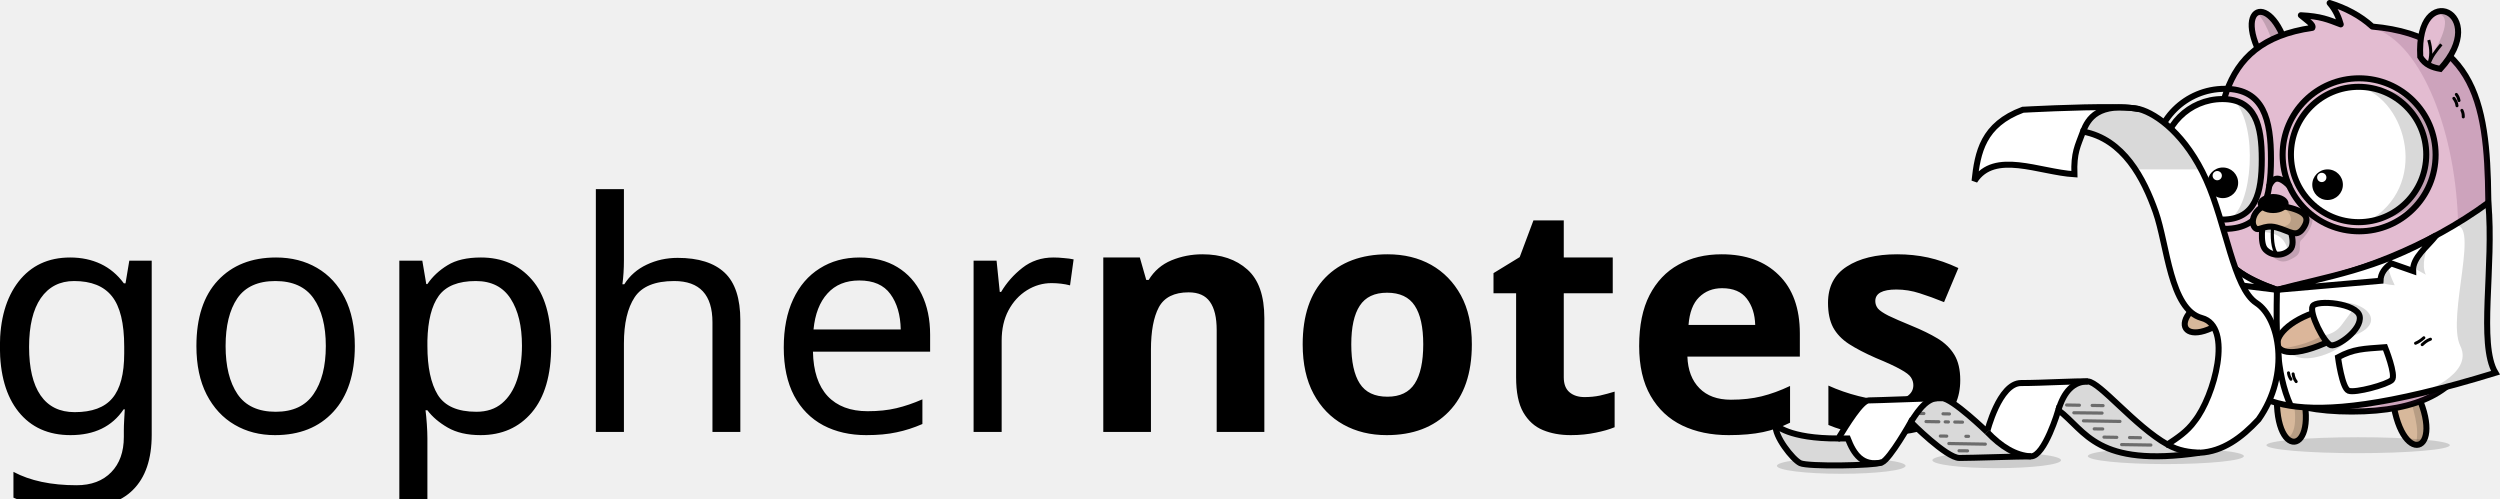
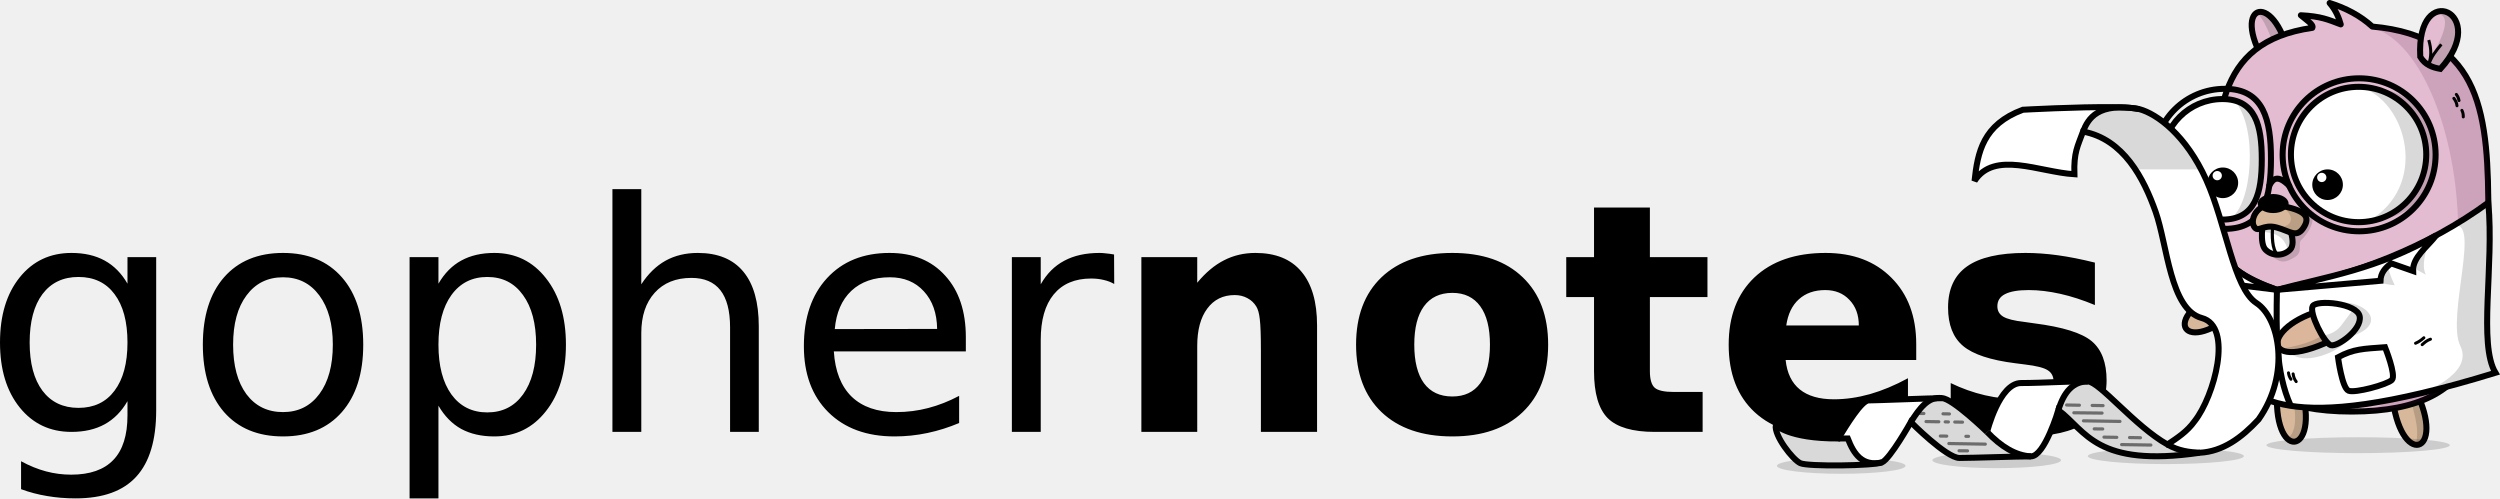
<svg xmlns="http://www.w3.org/2000/svg" width="207.366mm" height="41.338mm" viewBox="0 0 207.366 41.338" version="1.1" id="svg8778">
  <defs id="defs8772" />
  <g id="layer1" transform="translate(69.93374,-135.8996)" style="display:none;opacity:0.142" />
  <g id="layer7" style="display:inline" transform="translate(141.9004,-9.321533)">
    <path style="fill:#e3bcd1;fill-opacity:1;stroke:#000000;stroke-width:0.5;stroke-linecap:butt;stroke-linejoin:miter;stroke-miterlimit:4;stroke-dasharray:none;stroke-opacity:1" d="m 47.99,14.051 -1.67,1.002 C 42.762,9.733 46.704,8.185 47.99,14.051 Z" id="path9538" />
    <path style="display:inline;fill:#d7b89b;fill-opacity:1;stroke:#000000;stroke-width:0.5;stroke-linecap:butt;stroke-linejoin:miter;stroke-miterlimit:4;stroke-dasharray:none;stroke-opacity:1" d="m 58.437,41.664 c -0.741,-0.268 -1.348,-0.045 -1.928,0.279 0.605,6.372 4.639,5.08 1.928,-0.279 z" id="path9538-5-3" />
    <path style="display:inline;opacity:0.15;fill:#000000;fill-opacity:1;stroke:none;stroke-width:0.5;stroke-linecap:butt;stroke-linejoin:miter;stroke-miterlimit:4;stroke-dasharray:none;stroke-opacity:1" d="m 57.775,41.548 c 0.455,1.648 1.115,3.378 0.677,4.661 0.914,0.154 1.493,-1.565 -0.014,-4.545 -0.233,-0.085 -0.452,-0.116 -0.663,-0.115 z" id="path9538-5-3-2" />
    <path style="display:inline;fill:#d7b89b;fill-opacity:1;stroke:#000000;stroke-width:0.5;stroke-linecap:butt;stroke-linejoin:miter;stroke-miterlimit:4;stroke-dasharray:none;stroke-opacity:1" d="m 48.957,41.445 c -0.68,-0.398 -1.318,-0.288 -1.947,-0.074 -0.555,6.376 3.645,5.834 1.947,0.074 z" id="path9538-5-3-8" />
    <path style="display:inline;opacity:0.15;fill:#000000;fill-opacity:1;stroke:none;stroke-width:1.89;stroke-linecap:butt;stroke-linejoin:miter;stroke-miterlimit:4;stroke-dasharray:none;stroke-opacity:1" d="m 172.449,38.943 c -0.415,-0.019 -0.797,0.064 -1.143,0.232 3.595,4.257 5.175,10.081 6.67,15.971 l 3.402,-2.041 c -2.126,-9.7 -6.174,-14.037 -8.93,-14.162 z" transform="scale(0.2645833)" id="path9538-4" />
    <path style="opacity:1;fill:#e3bcd1;fill-opacity:1;stroke:#000000;stroke-width:1.89;stroke-linecap:round;stroke-linejoin:round;stroke-miterlimit:4;stroke-dasharray:none;stroke-opacity:1;paint-order:normal" d="m 194.018,36.176 c 2.063,2.396 2.909,4.725 3.483,6.696 -4.024,-1.515 -6.126,-2.518 -12.5,-2.858 1.613,1.4 4.17,2.989 3.584,3.949 -31.088,4.466 -30.465,29.022 -30.465,59.398 0,33.628 -0.521,60.889 42.832,60.889 43.353,0 42.83,-27.261 42.83,-60.889 0,-31.45 -1.539,-56.665 -36.377,-59.799 -3.833,-3.47 -8.365,-5.82 -13.387,-7.387 z" transform="scale(0.2645833)" id="path9353" />
    <path style="opacity:0.15;fill:#000000;fill-opacity:1;stroke:none;stroke-width:0.224px;stroke-linecap:butt;stroke-linejoin:miter;stroke-opacity:1" d="m 46.199,30.025 c 0.865,1.403 1.597,1.017 2.267,0.608 0.699,-0.426 0.194,-1.138 0.527,-1.413 0.333,-0.275 2.152,-2.45 -0.47,-2.653 l -2.456,0.382 z" id="path8279" />
    <path style="opacity:0.15;fill:#000000;fill-opacity:1;stroke:none;stroke-width:0.265px;stroke-linecap:butt;stroke-linejoin:miter;stroke-opacity:1" d="m 53.842,16.528 0.654,11.162 c 3.019,-0.107 6.298,-2.19 5.604,-6.341 -0.694,-4.151 -4.233,-4.882 -6.258,-4.821 z" id="path6378" />
    <path style="opacity:1;fill:#ffffff;fill-opacity:1;stroke:#000000;stroke-width:0.5;stroke-linecap:round;stroke-linejoin:round;stroke-miterlimit:4;stroke-dasharray:none;stroke-opacity:1;paint-order:normal" d="m 45.706,22.537 c 1e-6,2.761 -0.501,4.999 -3.262,4.999 -2.761,0 -4.999,-2.238 -4.999,-4.999 0,-2.761 2.238,-4.999 4.999,-4.999 2.761,0 3.262,2.238 3.262,4.999 z" id="path9334-8" />
    <circle style="opacity:1;fill:#ffffff;fill-opacity:1;stroke:#000000;stroke-width:0.5;stroke-linecap:round;stroke-linejoin:round;stroke-miterlimit:4;stroke-dasharray:none;stroke-opacity:1;paint-order:normal" id="path9334" cx="53.736" cy="22.136" r="5.613" />
    <path style="display:inline;opacity:1;fill:#ffffff;fill-opacity:1;stroke:#000000;stroke-width:0.5;stroke-linecap:butt;stroke-linejoin:miter;stroke-miterlimit:4;stroke-dasharray:none;stroke-opacity:1;paint-order:normal" d="m 45.815,27.742 c 0,0 -0.323,1.758 0.2,2.288 0.524,0.53 1.445,0.58 2.038,5e-6 0.593,-0.58 -0.267,-2.389 -0.267,-2.389 z" id="path9476" />
    <path style="display:inline;opacity:1;fill:none;fill-opacity:1;stroke:#000000;stroke-width:0.5;stroke-linecap:round;stroke-linejoin:round;stroke-miterlimit:4;stroke-dasharray:none;stroke-opacity:1;paint-order:normal" d="m 46.468,22.497 c 1e-6,3.208 -0.588,5.808 -3.827,5.808 -3.239,0 -5.865,-2.6 -5.865,-5.808 0,-3.208 2.626,-5.808 5.865,-5.808 3.239,0 3.827,2.6 3.827,5.808 z" id="path9334-8-8" />
    <path style="opacity:0.15;fill:#000000;fill-opacity:1;stroke:none;stroke-width:0.5;stroke-linecap:butt;stroke-linejoin:miter;stroke-miterlimit:4;stroke-dasharray:none;stroke-opacity:1" d="m 45.869,26.445 -0.629,0.334 c 0,0 -0.096,0.852 -0.066,1.763 1.263,-0.003 2.43,0.14 2.711,1.641 0.131,-0.18 0.245,-0.395 0.336,-0.646 C 48.627,28.424 45.869,26.445 45.869,26.445 Z" id="path7331-4" />
    <path style="display:inline;opacity:1;fill:#d7b89b;fill-opacity:1;stroke:#000000;stroke-width:0.5;stroke-linecap:round;stroke-linejoin:round;stroke-miterlimit:4;stroke-dasharray:none;stroke-opacity:1;paint-order:normal" d="m 49.242,28.094 c -0.613,1.062 -1.156,0.403 -2.311,0.094 -1.155,-0.309 -1.527,0.511 -1.876,-0.094 -0.349,-0.605 0.313,-2.095 2.01,-1.761 1.696,0.334 2.79,0.699 2.177,1.761 z" id="path9458-8" />
    <ellipse style="opacity:1;fill:#000000;fill-opacity:1;stroke:none;stroke-width:0.657;stroke-linecap:round;stroke-linejoin:round;stroke-miterlimit:4;stroke-dasharray:none;stroke-opacity:1;paint-order:normal" id="path9458" cx="46.65" cy="26.204" rx="1.279" ry="0.79" />
    <path style="display:inline;opacity:0.15;fill:#521745;fill-opacity:1;stroke:none;stroke-width:0.5;stroke-linecap:round;stroke-linejoin:round;stroke-miterlimit:4;stroke-dasharray:none;stroke-opacity:1;paint-order:normal" d="m 54.213,11.481 c 8.469,1.024 12.123,28.702 0,31.956 10.417,-0.433 10.287,-7.471 10.287,-16.089 0,-8.515 -0.431,-15.299 -10.287,-15.867 z" id="path9353-1" />
    <path style="display:inline;fill:#e3bcd1;fill-opacity:1;stroke:#000000;stroke-width:0.5;stroke-linecap:butt;stroke-linejoin:miter;stroke-miterlimit:4;stroke-dasharray:none;stroke-opacity:1" d="m 58.851,14.033 c 0.405,0.676 1.016,0.887 1.67,1.002 4.226,-4.619 -2.022,-7.503 -1.67,-1.002 z" id="path9538-5" />
    <path style="display:inline;fill:#d7b89b;fill-opacity:1;stroke:#000000;stroke-width:0.5;stroke-linecap:butt;stroke-linejoin:miter;stroke-miterlimit:4;stroke-dasharray:none;stroke-opacity:1" d="m 42.644,33.363 c 0.732,0.293 1.037,0.863 1.254,1.491 -4.69,4.356 -6.843,0.708 -1.254,-1.491 z" id="path9538-5-3-7-3" />
    <circle style="display:inline;opacity:1;fill:#000000;fill-opacity:1;stroke:none;stroke-width:0.113;stroke-linecap:round;stroke-linejoin:round;stroke-miterlimit:4;stroke-dasharray:none;stroke-opacity:1;paint-order:normal" id="path9334-0" cx="51.164" cy="24.641" r="1.27" />
    <circle style="display:inline;opacity:1;fill:#000000;fill-opacity:1;stroke:none;stroke-width:0.113;stroke-linecap:round;stroke-linejoin:round;stroke-miterlimit:4;stroke-dasharray:none;stroke-opacity:1;paint-order:normal" id="path9334-0-3" cx="42.476" cy="24.485" r="1.27" />
    <path style="display:inline;opacity:0.15;fill:#000000;fill-opacity:1;stroke:none;stroke-width:0.5;stroke-linecap:round;stroke-linejoin:round;stroke-miterlimit:4;stroke-dasharray:none;stroke-opacity:1;paint-order:normal" d="m 53.842,16.528 c 3.956,1.16 5.773,8.291 0.654,11.162 2.778,-0.38 4.85,-2.751 4.853,-5.555 -0.002,-3.057 -2.45,-5.55 -5.507,-5.607 z" id="path9334-5" />
    <circle style="display:inline;opacity:1;fill:#ffffff;fill-opacity:1;stroke:none;stroke-width:0.034;stroke-linecap:round;stroke-linejoin:round;stroke-miterlimit:4;stroke-dasharray:none;stroke-opacity:1;paint-order:normal" id="path9334-0-4" cx="50.681" cy="24.04" r="0.385" />
    <circle style="display:inline;opacity:1;fill:#ffffff;fill-opacity:1;stroke:none;stroke-width:0.034;stroke-linecap:round;stroke-linejoin:round;stroke-miterlimit:4;stroke-dasharray:none;stroke-opacity:1;paint-order:normal" id="path9334-0-4-5" cx="42.011" cy="23.89" r="0.385" />
    <path style="fill:none;stroke:#000000;stroke-width:0.265px;stroke-linecap:butt;stroke-linejoin:miter;stroke-opacity:1" d="m 46.598,28.125 c -0.046,0.75 -0.046,1.893 0.416,2.323" id="path5455" />
    <path style="display:inline;opacity:0.15;fill:#000000;fill-opacity:1;stroke:none;stroke-width:1.89;stroke-linecap:butt;stroke-linejoin:miter;stroke-miterlimit:4;stroke-dasharray:none;stroke-opacity:1" d="m 182.355,155.301 c 0.023,6.099 2.578,14.049 -1.324,17.279 3.537,2.871 7.925,-3.053 4.006,-16.344 -0.913,-0.534 -1.804,-0.817 -2.682,-0.936 z" transform="scale(0.2645833)" id="path9538-5-3-8-7" />
    <path style="fill:#ffffff;fill-opacity:1;stroke:#000000;stroke-width:0.5;stroke-linecap:butt;stroke-linejoin:miter;stroke-miterlimit:4;stroke-dasharray:none;stroke-opacity:1" d="m 64.497,26.132 c -5.002,3.641 -10.894,5.981 -17.534,7.229 -2.547,-0.913 -4.563,-2.072 -5.125,-4.111 -0.148,4.338 1.76,7.445 0.603,10.886 2.831,1.872 4.561,5.663 22.647,0.106 -1.434,-2.392 -0.105,-8.847 -0.591,-14.11 z" id="path5457" />
    <path style="opacity:0.15;fill:#000000;fill-opacity:1;stroke:none;stroke-width:0.265px;stroke-linecap:butt;stroke-linejoin:miter;stroke-opacity:1" d="m 53.039,31.841 c 1.231,0.38 1.884,0.985 3.693,1.141 -0.328,-0.691 -0.634,-1.457 -0.581,-2.202 l 0.436,-0.174 2.725,1.5 c -0.394,-0.826 0.005,-1.901 0.294,-2.94 z" id="path6461" />
    <path style="fill:#ffffff;fill-opacity:1;stroke:#000000;stroke-width:0.5;stroke-linecap:butt;stroke-linejoin:miter;stroke-miterlimit:4;stroke-dasharray:none;stroke-opacity:1" d="m 46.963,33.361 8.588,-0.749 c 0.014,-0.623 0.375,-1.072 0.892,-1.444 l 1.813,0.633 c -0.052,-1.134 1.177,-1.994 1.918,-2.958 -4.817,2.814 -9.249,3.458 -13.211,4.517 z" id="path5475" />
    <path style="fill:#ffffff;fill-opacity:1;stroke:#000000;stroke-width:0.5;stroke-linecap:butt;stroke-linejoin:miter;stroke-miterlimit:4;stroke-dasharray:none;stroke-opacity:1" d="m 46.963,33.361 -3.566,-0.438 -0.163,-0.887 -0.805,-0.105 -0.59,-2.681 c 0.933,2.426 2.959,3.363 5.125,4.111 z" id="path5477" />
    <path style="opacity:0.15;fill:#000000;fill-opacity:1;stroke:none;stroke-width:0.197px;stroke-linecap:butt;stroke-linejoin:miter;stroke-opacity:1" d="m 53.433,36.828 c -0.802,1.144 -1.705,1.686 -2.844,2.022 -1.451,0.428 -3.084,0.285 -3.197,-1.953 z" id="path7161" />
    <path style="opacity:1;fill:#dbb69a;fill-opacity:1;stroke:#000000;stroke-width:0.5;stroke-linecap:butt;stroke-linejoin:miter;stroke-miterlimit:4;stroke-dasharray:none;stroke-opacity:1" d="m 50.958,34.987 c -5.478,1.363 -5.395,5.636 1.069,2.288 -0.348,-1.057 -0.664,-1.577 -1.069,-2.288 z" id="path7191" />
    <path style="opacity:0.15;fill:#000000;fill-opacity:1;stroke:none;stroke-width:0.371;stroke-linecap:butt;stroke-linejoin:miter;stroke-miterlimit:4;stroke-dasharray:none;stroke-opacity:1" d="m 51.564,36.107 c -0.31,0.997 -1.699,1.731 -4.331,2.161 0.555,0.471 2.132,0.386 4.794,-0.993 -0.157,-0.477 -0.308,-0.843 -0.463,-1.168 z" id="path7191-7" />
    <path style="opacity:0.15;fill:#000000;fill-opacity:1;stroke:none;stroke-width:1px;stroke-linecap:butt;stroke-linejoin:miter;stroke-opacity:1" d="m 195.281,130.338 0.002,0.008 c 3.732,0.435 7.722,1.791 8.15,4.051 0.423,2.235 -2.244,3.862 -3.949,6.721 l 0.004,0.008 c 14.614,-4.138 5.073,-12.707 -4.207,-10.787 z" transform="scale(0.2645833)" id="path6443" />
    <path style="opacity:1;fill:#ffffff;fill-opacity:1;stroke:#000000;stroke-width:0.5;stroke-linecap:butt;stroke-linejoin:round;stroke-miterlimit:4;stroke-dasharray:none;stroke-opacity:1" d="m 49.929,34.714 c -0.316,0.55 0.956,3.082 1.507,3.241 0.551,0.159 2.597,-1.3 2.39,-2.395 -0.208,-1.096 -3.58,-1.396 -3.896,-0.845 z" id="path7191-90" />
    <path style="opacity:0.15;fill:#000000;fill-opacity:1;stroke:none;stroke-width:0.452;stroke-linecap:butt;stroke-linejoin:round;stroke-miterlimit:4;stroke-dasharray:none;stroke-opacity:1" d="m 53.317,34.965 c 0,0 -0.315,0.384 -0.976,1.291 -0.661,0.907 -1.626,0.885 -1.626,0.885 0.036,0.024 0.689,0.804 0.721,0.813 0.551,0.159 2.597,-1.3 2.39,-2.395 -0.068,-0.359 0.021,-0.408 -0.508,-0.594 z" id="path7191-90-8" />
    <path style="opacity:1;fill:#ffffff;fill-opacity:1;stroke:#000000;stroke-width:0.5;stroke-linecap:butt;stroke-linejoin:miter;stroke-miterlimit:4;stroke-dasharray:none;stroke-opacity:1" d="m 56.5,40.835 c -0.374,0.38 -3.043,1.111 -3.592,0.898 -0.549,-0.213 -0.878,-2.779 -0.878,-2.779 1.314,-0.703 2.092,-0.697 3.9,-0.833 0,0 0.943,2.334 0.57,2.714 z" id="path7226" />
    <path style="fill:none;stroke:#000000;stroke-width:0.5;stroke-linecap:butt;stroke-linejoin:miter;stroke-miterlimit:4;stroke-dasharray:none;stroke-opacity:1" d="m 46.963,33.361 c -0.056,3.409 -0.126,6.824 1.15,9.625" id="path6214" />
    <path style="display:inline;opacity:0.15;fill:#000000;fill-opacity:1;stroke:none;stroke-width:1.89;stroke-linecap:butt;stroke-linejoin:miter;stroke-miterlimit:4;stroke-dasharray:none;stroke-opacity:1" d="m 243.768,98.768 c -0.313,0.584 -5.332,3.444 -11.474,7.514 9.749,-3.976 -1.805,28.299 2.68,37.364 4.484,9.065 -12.641,14.943 -12.641,14.943 4.764,-1.261 18.127,-4.791 23.668,-6.493 -5.419,-9.04 -0.398,-33.438 -2.232,-53.328 z" transform="scale(0.2645833)" id="path5457-4" />
    <path style="opacity:1;fill:none;stroke:#000000;stroke-width:0.25;stroke-linecap:round;stroke-linejoin:miter;stroke-miterlimit:4;stroke-dasharray:none;stroke-opacity:1" d="m 61.844,17.154 c 0.109,0.144 0.174,0.264 0.222,0.506" id="path7247-9-8-8-9" />
    <path style="opacity:1;fill:none;stroke:#000000;stroke-width:0.25;stroke-linecap:round;stroke-linejoin:miter;stroke-miterlimit:4;stroke-dasharray:none;stroke-opacity:1" d="m 61.638,17.478 c 0.124,0.167 0.237,0.367 0.261,0.615" id="path7247-9-8-9-2-1" />
    <path style="opacity:1;fill:none;stroke:#000000;stroke-width:0.25;stroke-linecap:round;stroke-linejoin:miter;stroke-miterlimit:4;stroke-dasharray:none;stroke-opacity:1" d="m 62.306,18.476 c 0.077,0.163 0.117,0.294 0.114,0.541" id="path7247-9-8-8-9-5" />
    <path style="opacity:1;fill:none;stroke:#000000;stroke-width:0.25;stroke-linecap:round;stroke-linejoin:miter;stroke-miterlimit:4;stroke-dasharray:none;stroke-opacity:1" d="M 59.01,37.911 C 59.202,37.739 59.387,37.563 59.698,37.456" id="path7247" />
    <path style="opacity:1;fill:none;stroke:#000000;stroke-width:0.25;stroke-linecap:round;stroke-linejoin:miter;stroke-miterlimit:4;stroke-dasharray:none;stroke-opacity:1" d="m 58.462,37.793 c 0.243,-0.103 0.472,-0.258 0.688,-0.455" id="path7247-9" />
    <path style="opacity:1;fill:none;stroke:#000000;stroke-width:0.25;stroke-linecap:round;stroke-linejoin:miter;stroke-miterlimit:4;stroke-dasharray:none;stroke-opacity:1" d="m 47.922,40.248 c 0.024,0.184 0.064,0.319 0.203,0.53" id="path7247-9-8-8" />
    <path style="opacity:1;fill:none;stroke:#000000;stroke-width:0.25;stroke-linecap:round;stroke-linejoin:miter;stroke-miterlimit:4;stroke-dasharray:none;stroke-opacity:1" d="m 48.306,40.335 c 0.03,0.211 0.092,0.44 0.254,0.638" id="path7247-9-8-9-2" />
    <path style="display:inline;opacity:0.15;fill:#110c07;fill-opacity:1;stroke:none;stroke-width:1.89;stroke-linecap:round;stroke-linejoin:round;stroke-miterlimit:4;stroke-dasharray:none;stroke-opacity:1;paint-order:normal" d="m 177.602,99.488 c 3.771,0.817 7.372,6.709 0,7.117 4.204,1.193 6.237,3.516 8.512,-0.424 2.317,-4.013 -1.817,-5.392 -8.229,-6.654 -0.098,-0.019 -0.187,-0.023 -0.283,-0.039 z" transform="scale(0.2645833)" id="path9458-8-6" />
    <path style="display:inline;opacity:0.15;fill:#000000;fill-opacity:1;stroke:none;stroke-width:1.89;stroke-linecap:round;stroke-linejoin:round;stroke-miterlimit:4;stroke-dasharray:none;stroke-opacity:1;paint-order:normal" d="m 164.113,66.715 c 7.603,8.324 5.72,32.944 -1.393,37.197 8.412,-1.19 10.025,-9.121 10.025,-18.734 0,-9.058 -1.431,-16.623 -8.633,-18.463 z" transform="scale(0.2645833)" id="path9334-8-9" />
    <path style="display:inline;opacity:0.15;fill:#000000;fill-opacity:1;stroke:none;stroke-width:0.5;stroke-linecap:butt;stroke-linejoin:miter;stroke-miterlimit:4;stroke-dasharray:none;stroke-opacity:1" d="m 61.214,10.286 c -0.195,0.009 -0.415,0.101 -0.642,0.275 0.827,0.337 0.009,2.384 -1.27,3.993 0.204,0.074 1.001,0.442 1.22,0.481 2.001,-2.993 1.63,-4.792 0.692,-4.749 z" id="path9538-5-4" />
    <path style="opacity:1;fill:none;stroke:#000000;stroke-width:0.25;stroke-linecap:butt;stroke-linejoin:miter;stroke-miterlimit:4;stroke-dasharray:none;stroke-opacity:1" d="m 59.556,12.642 c 0.237,0.813 0.203,1.322 0.013,2.008 0.228,-0.67 0.541,-1.047 1.028,-1.649" id="path7033" />
    <circle style="display:inline;opacity:1;fill:none;fill-opacity:1;stroke:#000000;stroke-width:0.5;stroke-linecap:round;stroke-linejoin:round;stroke-miterlimit:4;stroke-dasharray:none;stroke-opacity:1;paint-order:normal" id="path9334-08" cx="53.78" cy="22.162" r="6.345" />
    <path style="fill:none;stroke:#000000;stroke-width:0.5;stroke-linecap:round;stroke-linejoin:miter;stroke-miterlimit:4;stroke-dasharray:none;stroke-opacity:1" d="m 46.334,24.701 c 0.304,-0.534 0.661,-0.95 1.646,0.033" id="path6493" />
    <ellipse style="opacity:0.15;fill:#000000;fill-opacity:1;stroke:none;stroke-width:0.5;stroke-linecap:round;stroke-linejoin:round;stroke-miterlimit:4;stroke-dasharray:none;stroke-dashoffset:0;stroke-opacity:1;paint-order:normal" id="path6588" cx="53.698" cy="46.249" rx="7.607" ry="0.661" />
    <ellipse style="display:inline;opacity:0.15;fill:#000000;fill-opacity:1;stroke:none;stroke-width:0.461;stroke-linecap:round;stroke-linejoin:round;stroke-miterlimit:4;stroke-dasharray:none;stroke-dashoffset:0;stroke-opacity:1;paint-order:normal" id="path6588-4" cx="37.749" cy="47.155" rx="6.471" ry="0.661" />
    <ellipse style="display:inline;opacity:0.15;fill:#000000;fill-opacity:1;stroke:none;stroke-width:0.419;stroke-linecap:round;stroke-linejoin:round;stroke-miterlimit:4;stroke-dasharray:none;stroke-dashoffset:0;stroke-opacity:1;paint-order:normal" id="path6588-4-0" cx="23.72" cy="47.493" rx="5.335" ry="0.661" />
    <ellipse style="display:inline;opacity:0.15;fill:#000000;fill-opacity:1;stroke:none;stroke-width:0.419;stroke-linecap:round;stroke-linejoin:round;stroke-miterlimit:4;stroke-dasharray:none;stroke-dashoffset:0;stroke-opacity:1;paint-order:normal" id="path6588-4-0-5" cx="10.824" cy="47.961" rx="5.335" ry="0.661" />
  </g>
  <g id="layer6" style="display:inline" transform="translate(141.9004,-9.321533)">
-     <text xml:space="preserve" style="font-style:normal;font-weight:normal;font-size:26.506px;line-height:1.25;font-family:sans-serif;letter-spacing:0px;word-spacing:0px;fill:#000000;fill-opacity:1;stroke:none;stroke-width:0.663" x="-143.363" y="45.146" id="text4656">
-       <tspan id="tspan4654" x="-143.363" y="45.146" style="font-style:normal;font-variant:normal;font-weight:normal;font-stretch:normal;font-family:Ubuntu;-inkscape-font-specification:Ubuntu;stroke-width:0.663">gopher<tspan style="font-style:normal;font-variant:normal;font-weight:bold;font-stretch:normal;font-family:Ubuntu;-inkscape-font-specification:'Ubuntu Bold'" id="tspan4576">notes</tspan>
-       </tspan>
-     </text>
+     <path style="font-style:normal;font-variant:normal;font-weight:normal;font-stretch:normal;font-size:medium;line-height:1.25;font-family:Ubuntu;-inkscape-font-specification:Ubuntu;letter-spacing:0px;word-spacing:0px;fill:#000000;fill-opacity:1;stroke:none;stroke-width:2.504" d="M 191.994 59.287 L 191.994 135.4 L 201.043 135.4 L 201.043 104.438 C 201.043 99.089 202.445 94.866 205.25 91.768 C 208.054 88.67 211.887 87.121 216.746 87.121 C 220.79 87.121 223.822 88.408 225.844 90.984 C 227.866 93.561 228.877 97.442 228.877 102.627 L 228.877 135.4 L 237.877 135.4 L 237.877 102.334 C 237.877 94.768 236.264 89.045 233.035 85.164 C 229.807 81.251 225.046 79.295 218.752 79.295 C 214.937 79.295 211.56 80.11 208.625 81.74 C 205.723 83.371 203.195 85.833 201.043 89.127 L 201.043 59.287 L 191.994 59.287 z M 499.723 65.061 L 499.723 80.615 L 491.016 80.615 L 491.016 93.137 L 499.723 93.137 L 499.723 116.373 C 499.723 123.286 501.158 128.193 504.027 131.096 C 506.93 133.965 511.839 135.4 518.752 135.4 L 533.77 135.4 L 533.77 122.879 L 524.768 122.879 C 521.767 122.879 519.763 122.439 518.752 121.559 C 517.741 120.645 517.236 118.917 517.236 116.373 L 517.236 93.137 L 535.285 93.137 L 535.285 80.615 L 517.236 80.615 L 517.236 65.061 L 499.723 65.061 z M 22.404 79.295 C 15.687 79.295 10.273 81.855 6.164 86.975 C 2.055 92.094 0 98.894 0 107.373 C 0 115.819 2.055 122.601 6.164 127.721 C 10.273 132.841 15.687 135.4 22.404 135.4 C 26.448 135.4 29.92 134.602 32.822 133.004 C 35.725 131.406 38.106 128.992 39.965 125.764 L 39.965 130.215 C 39.965 136.443 38.497 141.091 35.562 144.156 C 32.628 147.254 28.207 148.805 22.305 148.805 C 19.631 148.805 17.006 148.462 14.43 147.777 C 11.853 147.093 9.245 146.033 6.604 144.598 L 6.604 153.354 C 9.245 154.332 11.969 155.049 14.773 155.506 C 17.578 155.995 20.561 156.238 23.725 156.238 C 32.269 156.238 38.61 153.956 42.752 149.391 C 46.893 144.858 48.965 137.928 48.965 128.602 L 48.965 80.615 L 39.965 80.615 L 39.965 88.932 C 38.106 85.703 35.725 83.289 32.822 81.691 C 29.92 80.093 26.448 79.295 22.404 79.295 z M 88.732 79.295 C 80.873 79.295 74.71 81.839 70.242 86.926 C 65.807 92.013 63.59 99.056 63.59 108.057 C 63.59 117.025 65.807 124.07 70.242 129.189 C 74.71 134.277 80.873 136.82 88.732 136.82 C 96.559 136.82 102.706 134.277 107.174 129.189 C 111.641 124.07 113.875 117.025 113.875 108.057 C 113.875 99.056 111.641 92.013 107.174 86.926 C 102.706 81.839 96.559 79.295 88.732 79.295 z M 154.965 79.295 C 150.954 79.295 147.498 80.093 144.596 81.691 C 141.726 83.257 139.345 85.671 137.453 88.932 L 137.453 80.615 L 128.404 80.615 L 128.404 156.238 L 137.453 156.238 L 137.453 127.184 C 139.345 130.445 141.726 132.873 144.596 134.471 C 147.498 136.036 150.954 136.82 154.965 136.82 C 161.617 136.82 167.015 134.177 171.156 128.895 C 175.33 123.612 177.418 116.666 177.418 108.057 C 177.418 99.447 175.33 92.502 171.156 87.219 C 167.015 81.936 161.617 79.295 154.965 79.295 z M 278.869 79.295 C 270.651 79.295 264.113 81.936 259.254 87.219 C 254.428 92.469 252.014 99.579 252.014 108.547 C 252.014 117.221 254.557 124.102 259.645 129.189 C 264.764 134.277 271.694 136.82 280.434 136.82 C 283.923 136.82 287.364 136.462 290.756 135.744 C 294.147 135.027 297.457 133.983 300.686 132.613 L 300.686 124.102 C 297.49 125.797 294.261 127.068 291 127.916 C 287.772 128.764 284.429 129.189 280.973 129.189 C 275.005 129.189 270.341 127.574 266.982 124.346 C 263.656 121.085 261.798 116.356 261.406 110.16 L 302.789 110.16 L 302.789 105.758 C 302.789 97.605 300.637 91.164 296.332 86.436 C 292.06 81.674 286.239 79.295 278.869 79.295 z M 344.709 79.295 C 340.372 79.295 336.687 80.11 333.654 81.74 C 330.622 83.338 328.159 85.801 326.268 89.127 L 326.268 80.615 L 317.219 80.615 L 317.219 135.4 L 326.268 135.4 L 326.268 106.541 C 326.268 100.345 327.621 95.6 330.328 92.307 C 333.067 88.98 336.981 87.316 342.068 87.316 C 343.503 87.316 344.806 87.464 345.98 87.758 C 347.187 88.019 348.296 88.442 349.307 89.029 L 349.258 79.783 C 348.345 79.62 347.514 79.507 346.764 79.441 C 346.014 79.344 345.329 79.295 344.709 79.295 z M 393.576 79.295 C 389.989 79.295 386.712 80.061 383.744 81.594 C 380.777 83.094 377.972 85.441 375.33 88.637 L 375.33 80.615 L 357.818 80.615 L 357.818 135.4 L 375.33 135.4 L 375.33 108.447 C 375.33 103.458 376.374 99.562 378.461 96.758 C 380.548 93.921 383.418 92.502 387.07 92.502 C 388.57 92.502 389.908 92.828 391.082 93.48 C 392.256 94.1 393.184 94.98 393.869 96.121 C 394.391 96.969 394.75 98.29 394.945 100.084 C 395.174 101.878 395.289 105.139 395.289 109.867 L 395.289 129.971 L 395.289 135.4 L 412.898 135.4 L 412.898 102.041 C 412.898 94.638 411.251 88.996 407.957 85.115 C 404.696 81.235 399.903 79.295 393.576 79.295 z M 455.309 79.295 C 445.852 79.295 438.448 81.839 433.1 86.926 C 427.784 92.013 425.127 99.056 425.127 108.057 C 425.127 117.057 427.784 124.102 433.1 129.189 C 438.448 134.277 445.852 136.82 455.309 136.82 C 464.733 136.82 472.086 134.277 477.369 129.189 C 482.685 124.102 485.342 117.057 485.342 108.057 C 485.342 99.056 482.685 92.013 477.369 86.926 C 472.086 81.839 464.733 79.295 455.309 79.295 z M 572.314 79.295 C 562.857 79.295 555.423 81.855 550.01 86.975 C 544.629 92.094 541.938 99.121 541.938 108.057 C 541.938 117.155 544.678 124.232 550.156 129.287 C 555.667 134.309 563.379 136.82 573.293 136.82 C 577.435 136.82 581.575 136.411 585.717 135.596 C 589.858 134.813 594.001 133.64 598.143 132.074 L 598.143 118.574 C 594.066 120.792 590.088 122.454 586.207 123.562 C 582.359 124.639 578.591 125.178 574.906 125.178 C 570.341 125.178 566.788 124.15 564.244 122.096 C 561.701 120.041 560.217 116.96 559.793 112.852 L 600.734 112.852 L 600.734 107.861 C 600.734 99.187 598.142 92.257 592.957 87.072 C 587.805 81.887 580.924 79.295 572.314 79.295 z M 634.977 79.295 C 626.759 79.295 620.66 80.697 616.682 83.502 C 612.703 86.306 610.713 90.609 610.713 96.414 C 610.713 101.795 612.28 105.806 615.41 108.447 C 618.541 111.089 624.003 112.899 631.797 113.877 L 634.877 114.27 C 638.432 114.693 640.797 115.295 641.971 116.078 C 643.177 116.828 643.781 117.987 643.781 119.553 C 643.781 121.412 642.916 122.814 641.188 123.76 C 639.459 124.705 636.883 125.178 633.459 125.178 C 629.676 125.178 625.943 124.754 622.258 123.906 C 618.605 123.058 615.034 121.786 611.545 120.09 L 611.545 133.395 C 615.621 134.536 619.584 135.385 623.432 135.939 C 627.312 136.526 631.062 136.82 634.682 136.82 C 643.226 136.82 649.65 135.351 653.955 132.416 C 658.26 129.481 660.412 125.095 660.412 119.258 C 660.412 113.681 658.864 109.589 655.766 106.98 C 652.668 104.372 646.634 102.497 637.666 101.355 L 634.584 100.916 C 631.421 100.557 629.22 100.002 627.98 99.252 C 626.774 98.502 626.17 97.426 626.17 96.023 C 626.17 94.295 626.97 93.024 628.568 92.209 C 630.199 91.361 632.678 90.936 636.004 90.936 C 639.102 90.936 642.395 91.329 645.885 92.111 C 649.374 92.894 652.994 94.068 656.744 95.633 L 656.744 82.328 C 652.57 81.285 648.705 80.516 645.15 80.027 C 641.596 79.538 638.205 79.295 634.977 79.295 z M 24.605 86.828 C 29.464 86.828 33.23 88.622 35.904 92.209 C 38.611 95.796 39.965 100.851 39.965 107.373 C 39.965 113.863 38.611 118.899 35.904 122.486 C 33.23 126.073 29.464 127.867 24.605 127.867 C 19.779 127.867 16.011 126.073 13.305 122.486 C 10.631 118.899 9.295 113.863 9.295 107.373 C 9.295 100.851 10.631 95.796 13.305 92.209 C 16.011 88.622 19.779 86.828 24.605 86.828 z M 152.764 86.828 C 157.525 86.828 161.258 88.719 163.965 92.502 C 166.704 96.252 168.074 101.437 168.074 108.057 C 168.074 114.677 166.704 119.877 163.965 123.66 C 161.258 127.41 157.525 129.287 152.764 129.287 C 148.003 129.287 144.253 127.41 141.514 123.66 C 138.807 119.877 137.453 114.677 137.453 108.057 C 137.453 101.437 138.807 96.252 141.514 92.502 C 144.253 88.719 148.003 86.828 152.764 86.828 z M 88.732 86.926 C 93.526 86.926 97.326 88.833 100.131 92.648 C 102.935 96.431 104.338 101.567 104.338 108.057 C 104.338 114.579 102.935 119.731 100.131 123.514 C 97.326 127.296 93.526 129.189 88.732 129.189 C 83.873 129.189 80.043 127.313 77.238 123.562 C 74.466 119.78 73.08 114.611 73.08 108.057 C 73.08 101.502 74.483 96.35 77.287 92.6 C 80.092 88.817 83.906 86.926 88.732 86.926 z M 278.967 86.926 C 283.402 86.926 286.957 88.393 289.631 91.328 C 292.338 94.263 293.724 98.193 293.789 103.117 L 261.699 103.166 C 262.156 98.014 263.885 94.019 266.885 91.182 C 269.918 88.345 273.945 86.926 278.967 86.926 z M 572.217 90.936 C 575.347 90.936 577.875 91.963 579.799 94.018 C 581.755 96.039 582.734 98.715 582.734 102.041 L 559.988 102.041 C 560.51 98.454 561.83 95.714 563.949 93.822 C 566.069 91.898 568.825 90.936 572.217 90.936 z M 455.309 91.816 C 459.124 91.816 462.043 93.219 464.064 96.023 C 466.086 98.795 467.098 102.806 467.098 108.057 C 467.098 113.307 466.086 117.334 464.064 120.139 C 462.043 122.911 459.124 124.297 455.309 124.297 C 451.428 124.297 448.461 122.911 446.406 120.139 C 444.384 117.334 443.373 113.307 443.373 108.057 C 443.373 102.806 444.384 98.795 446.406 96.023 C 448.461 93.219 451.428 91.816 455.309 91.816 z " transform="matrix(0.2645833,0,0,0.2645833,-141.9004,9.321533)" id="path225" />
  </g>
  <g id="layer4" style="display:inline" transform="translate(141.9004,-9.321533)">
    <path style="fill:#ffffff;fill-opacity:1;stroke:#000000;stroke-width:1.89;stroke-linecap:butt;stroke-linejoin:miter;stroke-miterlimit:4;stroke-dasharray:none;stroke-opacity:1" d="m 126.26,68.83 c -11.052,-0.154 -28.416,0.807 -28.416,0.807 -12.53,4.659 -14.178,13.361 -15.143,22.316 6.225,-9.641 20.218,-2.775 31.301,-2.092 -0.229,-6.863 1.016,-8.762 2.711,-13.383 12.718,2.354 19.05,14.719 22.746,25.141 3.696,10.421 4.557,30.653 14.49,33.314 9.933,2.662 3.875,24.579 -2.246,32.312 -2.389,3.352 -5.484,5.293 -8.525,7.342 -10.25,-5.786 -21.206,-19.596 -24.928,-19.771 -3.721,-0.176 -14.139,0.498 -20.969,0.498 -6.83,0 -10.675,15.306 -10.645,15.346 0,0 -10.927,-10.604 -14.158,-10.604 -3.231,0 -20.719,0.703 -22.965,0.703 -2.246,0 -6.944,7.708 -9.52,11.934 -15.71,0.063 -19.611,-4.248 -19.611,-4.248 -0.58,3.337 5.315,10.886 7.703,11.996 2.388,1.11 23.022,0.833 25.578,-0.246 2.556,-1.079 9.061,-12.643 9.061,-12.643 0,0 11.142,11.248 15.236,11.248 4.095,0 18.108,-0.5 22.422,-0.5 4.313,0 8.6,-14.512 8.6,-14.512 8.661,6.543 11.846,18.122 44.355,13.377 7.189,-0.391 13.043,-4.665 18.389,-10.418 10.137,-14.331 6.524,-31.853 -0.66,-36.518 -7.185,-4.665 -9.475,-24.742 -15.756,-38.664 -6.28,-13.922 -15.359,-20.627 -20.979,-22.133 -1.405,-0.376 -4.388,-0.552 -8.072,-0.604 z" id="path5366" transform="scale(0.2645833)" />
    <path style="fill:none;stroke:#000000;stroke-width:0.5;stroke-linecap:butt;stroke-linejoin:miter;stroke-miterlimit:4;stroke-dasharray:none;stroke-opacity:1" d="m 30.88,20.235 c 0.426,-1.086 1.227,-2.455 4.661,-1.864" id="path5380" />
    <path style="fill:none;stroke:#000000;stroke-width:0.5;stroke-linecap:butt;stroke-linejoin:miter;stroke-miterlimit:4;stroke-dasharray:none;stroke-opacity:1" d="m 10.582,45.692 h 0.783 c 0.508,1.306 1.205,2.333 2.834,1.985" id="path5368" />
    <path style="fill:none;stroke:#000000;stroke-width:0.5;stroke-linecap:butt;stroke-linejoin:miter;stroke-miterlimit:4;stroke-dasharray:none;stroke-opacity:1" d="m 16.596,44.332 c 0.717,-1.149 1.476,-2.155 2.58,-1.984" id="path5370" />
    <path style="fill:none;stroke:#000000;stroke-width:0.5;stroke-linecap:butt;stroke-linejoin:miter;stroke-miterlimit:4;stroke-dasharray:none;stroke-opacity:1" d="m 22.923,45.154 c 1.154,1.207 2.358,1.957 3.637,2.022" id="path5372" />
    <path style="fill:none;stroke:#000000;stroke-width:0.5;stroke-linecap:butt;stroke-linejoin:miter;stroke-miterlimit:4;stroke-dasharray:none;stroke-opacity:1" d="m 28.835,43.336 c 0.454,-1.512 1.23,-2.385 2.452,-2.374" id="path5374" />
    <path style="fill:none;stroke:#000000;stroke-width:0.5;stroke-linecap:butt;stroke-linejoin:miter;stroke-miterlimit:4;stroke-dasharray:none;stroke-opacity:1" d="m 37.882,46.193 c 0.929,0.537 1.812,0.637 2.688,0.683" id="path5376" />
    <path style="display:inline;opacity:0.15;fill:#000000;fill-opacity:1;stroke:none;stroke-width:1.89;stroke-linecap:butt;stroke-linejoin:miter;stroke-miterlimit:4;stroke-dasharray:none;stroke-opacity:1" d="m 20.383,168.445 c -0.58,3.337 5.315,10.886 7.703,11.996 2.385,1.109 22.974,0.834 25.566,-0.242 -4.661,0.639 -8.675,-0.883 -10.699,-7.506 h -2.959 c -15.71,0.063 -19.611,-4.248 -19.611,-4.248 z" transform="scale(0.2645833)" id="path5366-0" />
    <path style="display:inline;opacity:0.15;fill:#010101;fill-opacity:1;stroke:none;stroke-width:1.89;stroke-linecap:butt;stroke-linejoin:miter;stroke-miterlimit:4;stroke-dasharray:none;stroke-opacity:1" d="m 72.479,160.057 c -0.242,0 -0.998,0.026 -1.387,0.033 -3.816,0.437 -6.269,3.93 -8.367,7.463 0,0 0.025,0.023 0.025,0.023 2.186,1.88 4.153,3.922 6.32,5.816 0.778,0.658 1.576,1.313 2.375,1.928 1.874,1.381 3.972,2.596 6.516,3.48 l 10.785,-0.24 c 3.788,-0.104 7.291,-0.192 9.793,-0.229 -7.964,-1.182 -21.781,-17.947 -26.061,-18.275 z" transform="scale(0.2645833)" id="path5366-2" />
    <path style="display:inline;opacity:0.15;fill:#000000;fill-opacity:1;stroke:none;stroke-width:1.89;stroke-linecap:butt;stroke-linejoin:miter;stroke-miterlimit:4;stroke-dasharray:none;stroke-opacity:1" d="m 117.064,154.797 c -4.073,0.086 -6.606,4.709 -8.082,8.992 2.417,1.826 4.418,4.042 6.738,6.188 8.27,6.452 15.797,8.165 22.715,8.285 0.091,0.002 0.186,6e-4 0.277,0.002 4.724,0.054 9.146,-0.592 13.344,-0.973 -2.636,0.07 -5.646,-1.025 -8.777,-2.771 -0.034,0.023 -0.068,0.046 -0.102,0.068 -1.671,-0.944 -3.361,-2.112 -5.035,-3.389 -9.188,-6.615 -18.207,-16.248 -20.896,-16.398 -0.063,-7.8e-4 -0.117,-0.003 -0.182,-0.004 z m 34.992,22.494 c 0.437,-0.011 0.866,-0.047 1.281,-0.125 -0.418,0.031 -0.858,0.087 -1.281,0.125 z" transform="scale(0.2645833)" id="path5366-1" />
    <path style="display:inline;opacity:0.15;fill:#000000;fill-opacity:1;stroke:none;stroke-width:1.89;stroke-linecap:butt;stroke-linejoin:miter;stroke-miterlimit:4;stroke-dasharray:none;stroke-opacity:1" d="m 126.26,68.83 c -7.677,1.726 -7.985,4.802 -9.547,7.648 7.368,1.364 12.582,6.095 16.393,11.854 h 20.615 c -6.15,-11.724 -14.226,-17.515 -19.389,-18.898 -1.405,-0.376 -4.388,-0.552 -8.072,-0.604 z" transform="scale(0.2645833)" id="path5366-6" />
  </g>
  <g id="layer2" style="display:inline;opacity:0.5" transform="translate(141.9004,-9.321533)">
    <path style="fill:none;stroke:#000000;stroke-width:0.265;stroke-linecap:round;stroke-linejoin:miter;stroke-miterlimit:4;stroke-dasharray:1.06, 1.06;stroke-dashoffset:0;stroke-opacity:1" d="m 29.518,42.916 3.023,0.05" id="path5207" />
    <path style="fill:none;stroke:#000000;stroke-width:0.265;stroke-linecap:round;stroke-linejoin:miter;stroke-miterlimit:4;stroke-dasharray:none;stroke-opacity:1" d="m 30.118,43.559 2.338,0.026" id="path5207-2" />
    <path style="fill:none;stroke:#000000;stroke-width:0.265;stroke-linecap:round;stroke-linejoin:miter;stroke-miterlimit:4;stroke-dasharray:none;stroke-opacity:1" d="m 30.917,44.227 3.023,0.05" id="path5207-2-8" />
    <path style="fill:none;stroke:#000000;stroke-width:0.265;stroke-linecap:round;stroke-linejoin:miter;stroke-miterlimit:4;stroke-dasharray:none;stroke-opacity:1" d="m 31.809,44.895 0.702,0.008" id="path5207-2-8-4" />
    <path style="fill:none;stroke:#000000;stroke-width:0.265;stroke-linecap:round;stroke-linejoin:miter;stroke-miterlimit:4;stroke-dasharray:1.06, 1.06;stroke-dashoffset:0;stroke-opacity:1" d="m 32.618,45.58 3.023,0.05" id="path5207-2-8-4-7" />
    <path style="fill:none;stroke:#000000;stroke-width:0.265;stroke-linecap:round;stroke-linejoin:miter;stroke-miterlimit:4;stroke-dasharray:none;stroke-opacity:1" d="m 34.08,46.198 2.425,0.038" id="path5207-2-8-4-7-2" />
    <path style="fill:none;stroke:#000000;stroke-width:0.265;stroke-linecap:round;stroke-linejoin:miter;stroke-miterlimit:4;stroke-dasharray:0.53, 1.59;stroke-dashoffset:0;stroke-opacity:1" d="m 17.147,43.611 3.023,0.05" id="path5207-5" />
    <path style="fill:none;stroke:#000000;stroke-width:0.265;stroke-linecap:round;stroke-linejoin:miter;stroke-miterlimit:4;stroke-dasharray:0.53, 1.59;stroke-dashoffset:0;stroke-opacity:1" d="m 19.043,45.49 2.338,0.026" id="path5207-2-3" />
    <path style="fill:none;stroke:#000000;stroke-width:0.265;stroke-linecap:round;stroke-linejoin:miter;stroke-miterlimit:4;stroke-dasharray:1.06, 0.53, 0.265, 0.53;stroke-dashoffset:0;stroke-opacity:1" d="m 17.857,44.288 3.023,0.05" id="path5207-2-8-2" />
    <path style="fill:none;stroke:#000000;stroke-width:0.265;stroke-linecap:round;stroke-linejoin:miter;stroke-miterlimit:4;stroke-dasharray:none;stroke-opacity:1" d="m 20.596,46.71 0.702,0.008" id="path5207-2-8-4-1" />
    <path style="fill:none;stroke:#000000;stroke-width:0.265;stroke-linecap:round;stroke-linejoin:miter;stroke-miterlimit:4;stroke-dasharray:none;stroke-opacity:1" d="m 19.75,46.111 3.023,0.05" id="path5207-2-8-4-7-9" />
  </g>
  <g id="layer5" style="display:inline" transform="translate(141.9004,-9.321533)" />
</svg>
